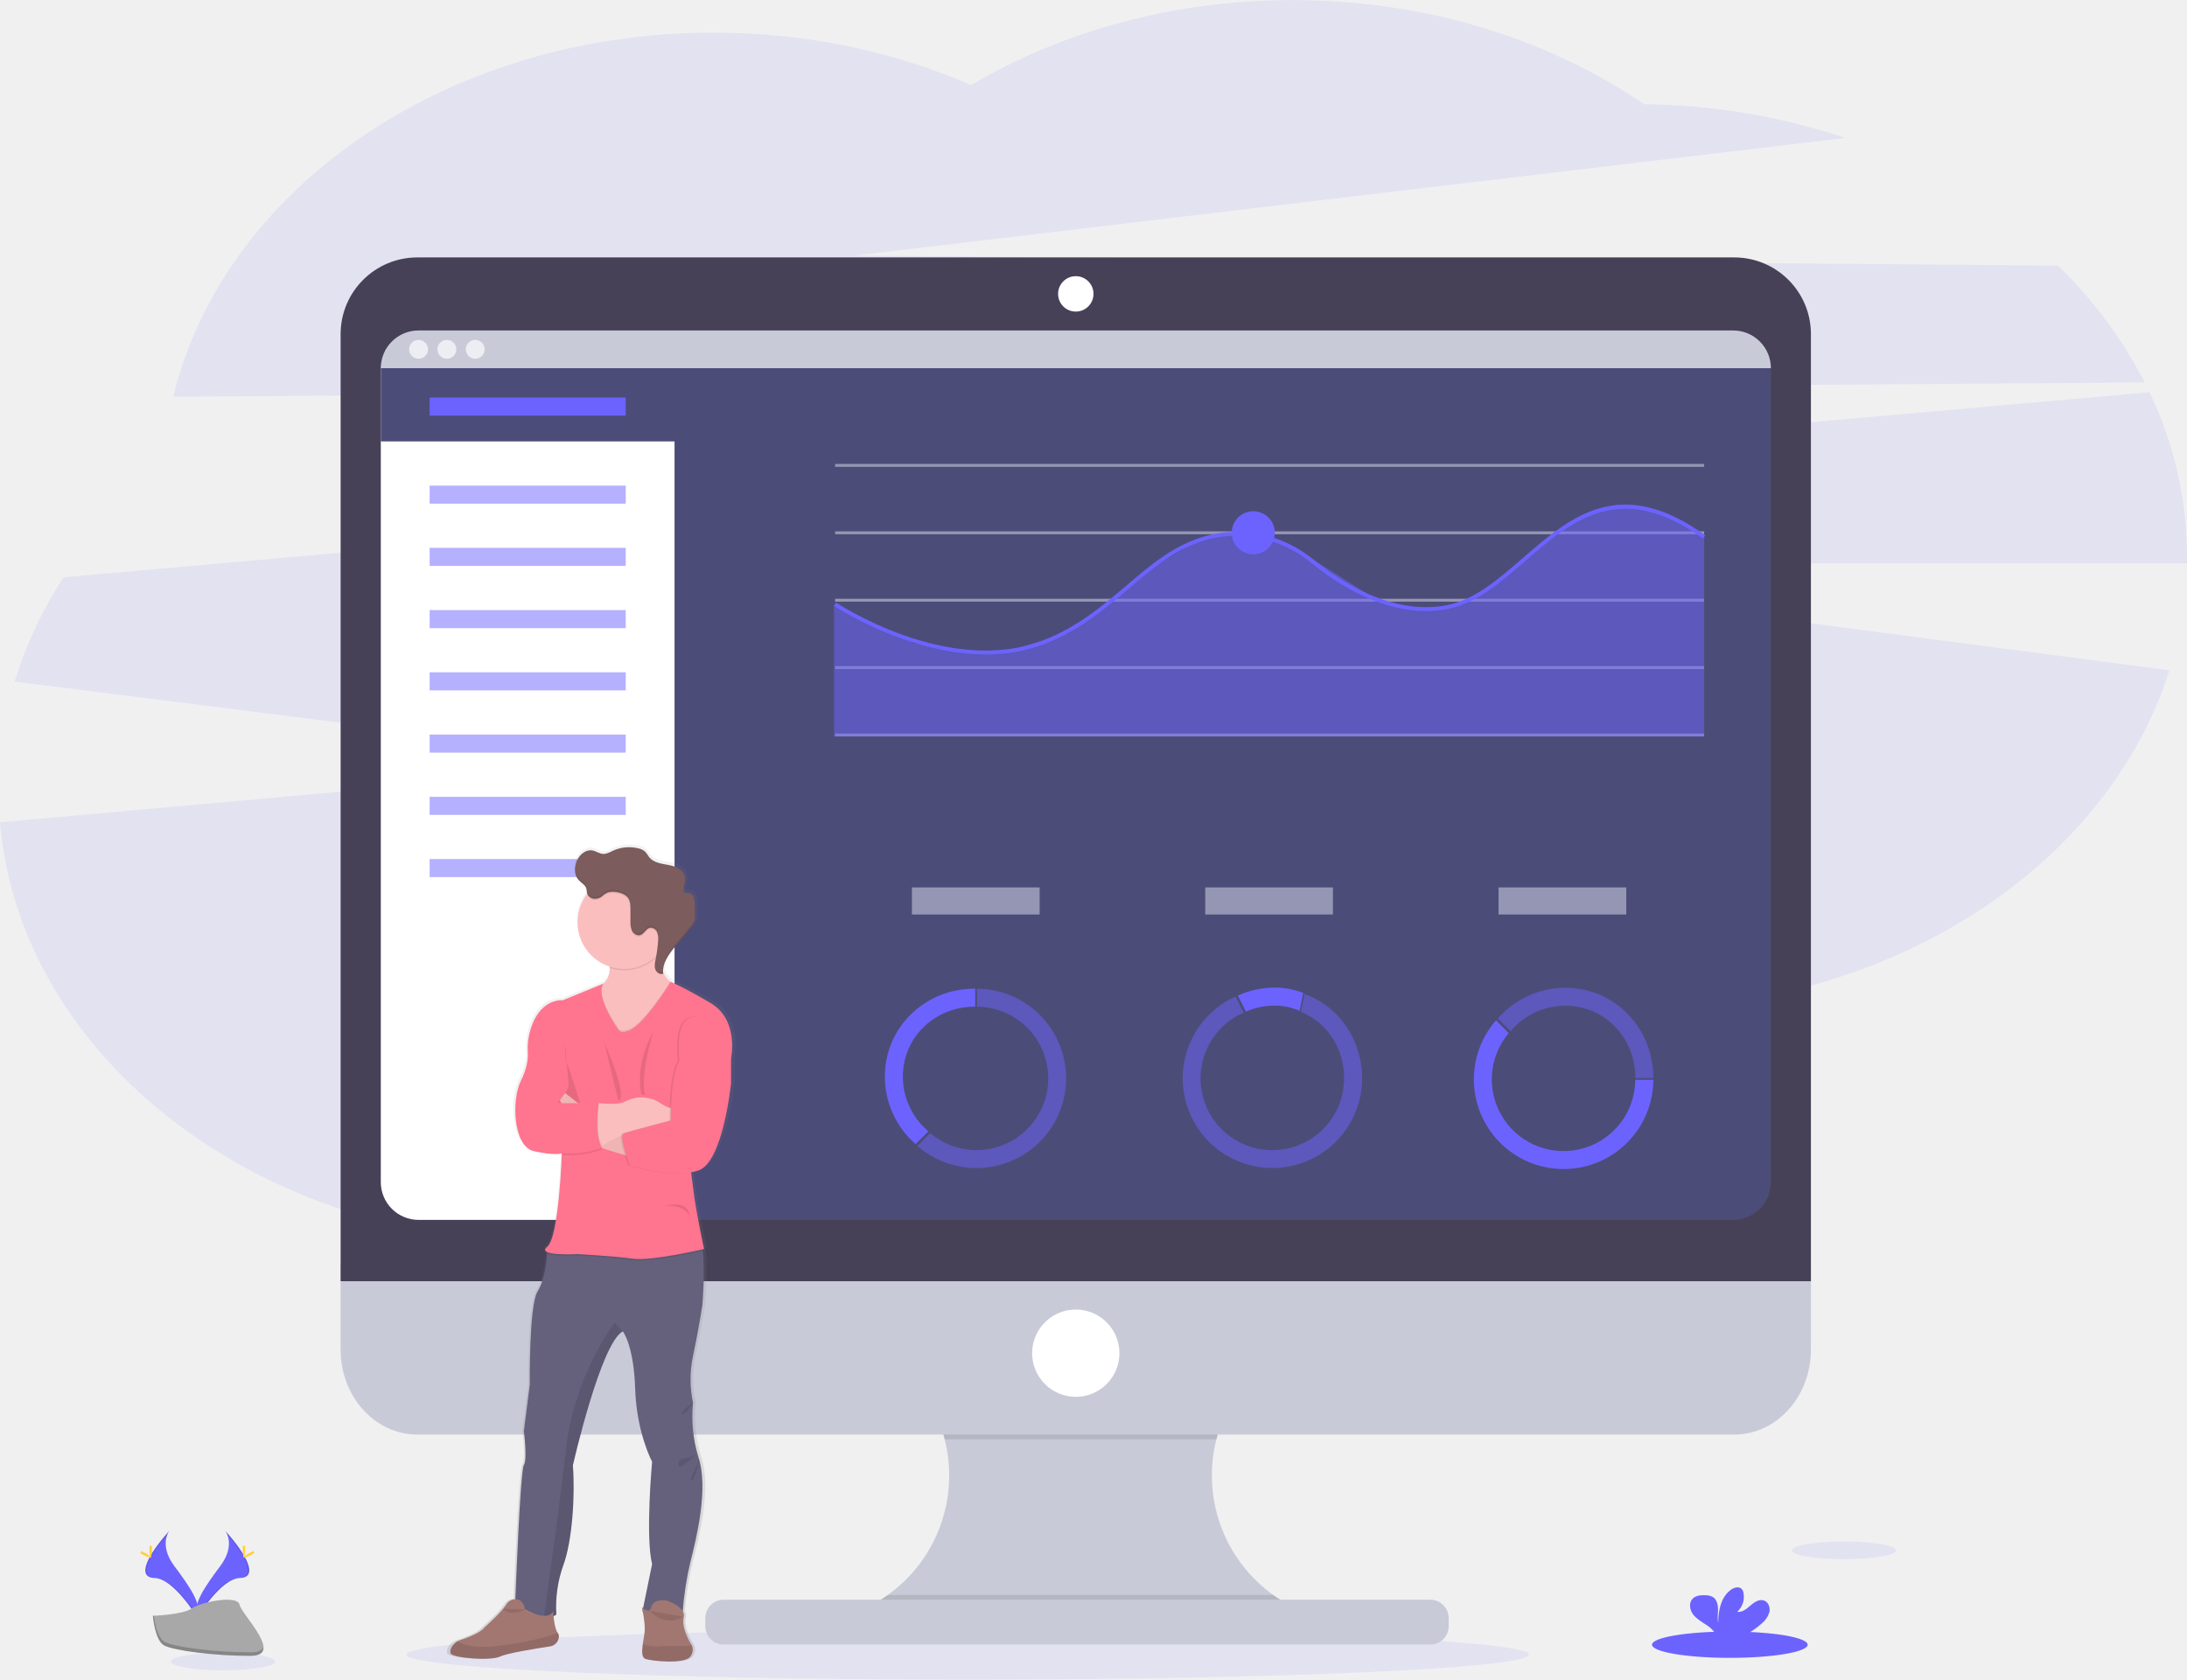
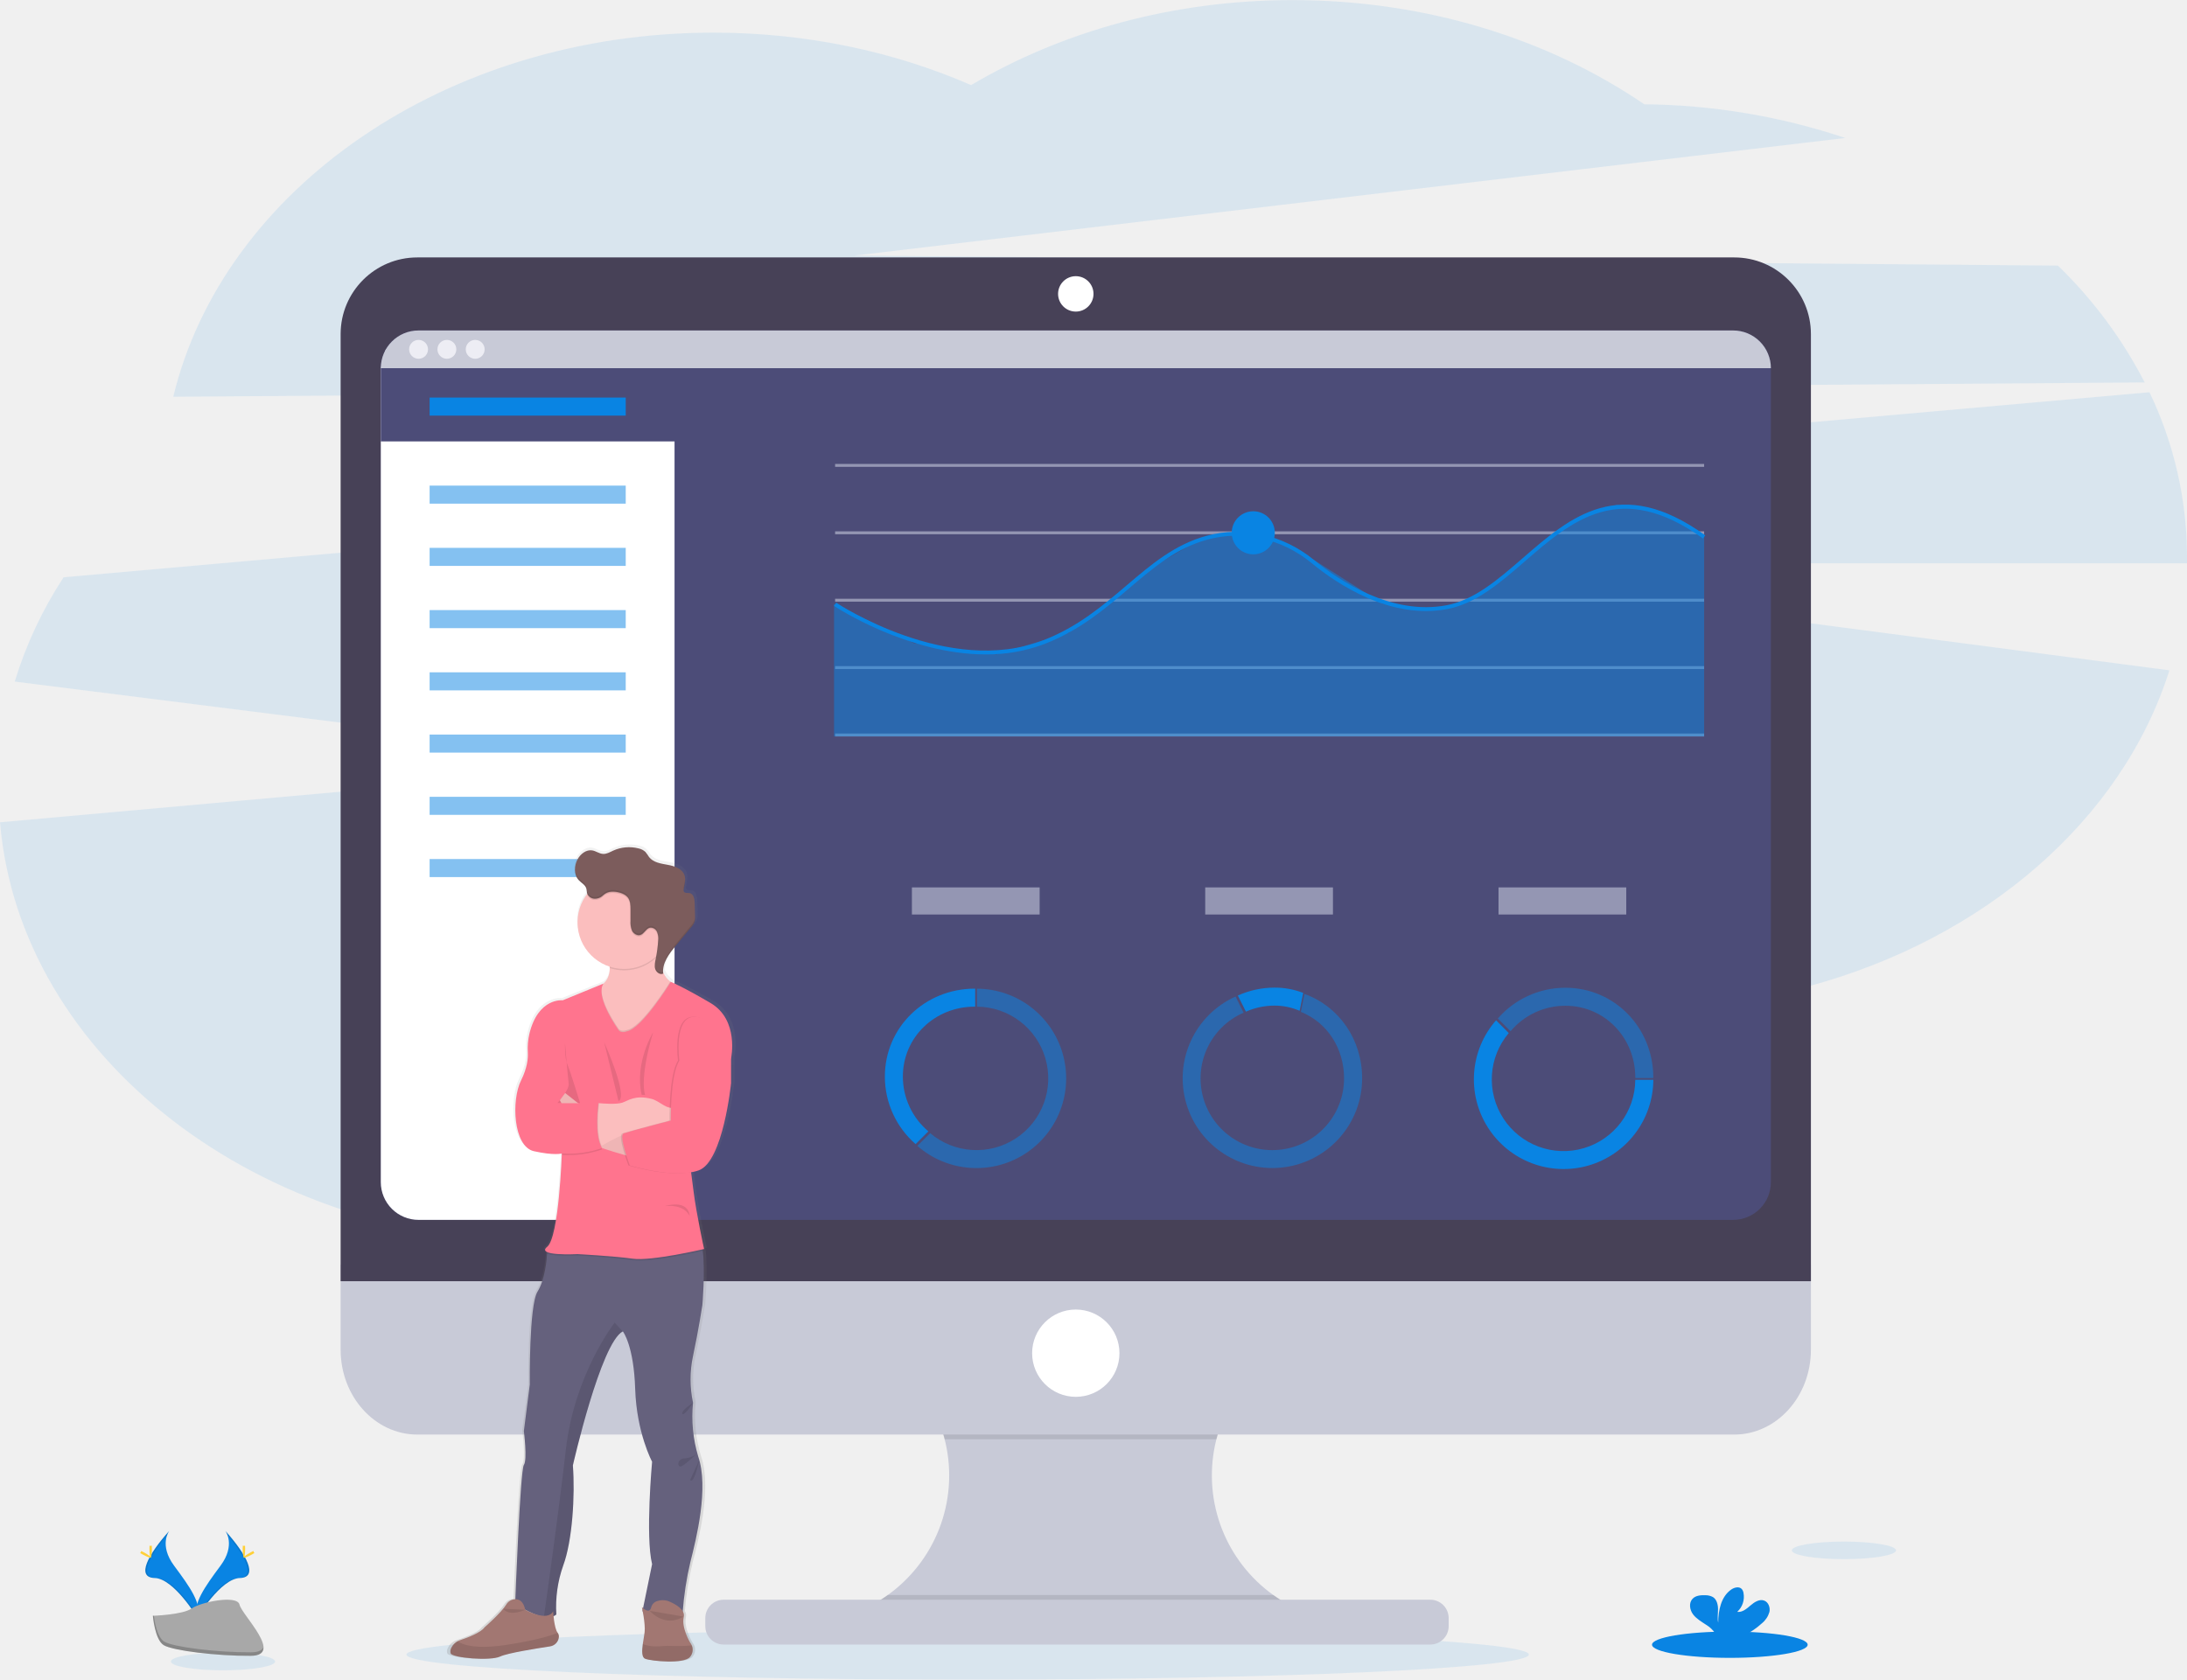
<svg xmlns="http://www.w3.org/2000/svg" id="cb7db7bb-371f-430c-ab8e-9f8547f8cfe6" data-name="Layer 1" width="1130" height="868.1" viewBox="0 0 1130 868.1">
  <defs>
    <linearGradient id="be60935f-ac8f-4117-88a8-c3e19524f342" x1="340.5" y1="874.69" x2="340.5" y2="452.37" gradientUnits="userSpaceOnUse">
      <stop offset="0" stop-color="gray" stop-opacity="0.25" />
      <stop offset="0.54" stop-color="gray" stop-opacity="0.12" />
      <stop offset="1" stop-color="gray" stop-opacity="0.1" />
    </linearGradient>
  </defs>
-   <path d="M1143.14,213.61a231.21,231.21,0,0,0-44.83-60.38l-621.86-5.18,512-60.79A337.39,337.39,0,0,0,884.57,69.84C835.28,36.19,771.93,16,702.83,16c-62,0-119.33,16.29-166.07,43.93-39.72-17.3-85-27.11-133.11-27.11-138.17,0-253.3,80.9-279.13,188.19Z" transform="translate(-35 -15.95)" fill="#6c63ff" opacity="0.1" />
-   <path d="M1165,303.59a197,197,0,0,0-19.38-84.92L67.86,314.31a209.54,209.54,0,0,0-25.25,53.91l333.75,42.06L35,440.94C45.27,562.4,168.43,658.3,318.88,658.3c75.73,0,144.54-24.3,195.53-63.93,51.15,40.38,120.62,65.21,197.17,65.21,113.57,0,211.6-54.67,257.25-133.71,91.58-24.58,162.72-86.28,187.07-163.47L733.83,307.06H1165C1165,305.9,1165,304.75,1165,303.59Z" transform="translate(-35 -15.95)" fill="#6c63ff" opacity="0.1" />
-   <ellipse cx="499.98" cy="855.15" rx="289.98" ry="12.94" fill="#6c63ff" opacity="0.1" />
+   <path d="M1143.14,213.61a231.21,231.21,0,0,0-44.83-60.38l-621.86-5.18,512-60.79A337.39,337.39,0,0,0,884.57,69.84C835.28,36.19,771.93,16,702.83,16c-62,0-119.33,16.29-166.07,43.93-39.72-17.3-85-27.11-133.11-27.11-138.17,0-253.3,80.9-279.13,188.19Z" transform="translate(-35 -15.95)" fill="#0984e3" opacity="0.1" />
+   <path d="M1165,303.59a197,197,0,0,0-19.38-84.92L67.86,314.31a209.54,209.54,0,0,0-25.25,53.91l333.75,42.06L35,440.94C45.27,562.4,168.43,658.3,318.88,658.3c75.73,0,144.54-24.3,195.53-63.93,51.15,40.38,120.62,65.21,197.17,65.21,113.57,0,211.6-54.67,257.25-133.71,91.58-24.58,162.72-86.28,187.07-163.47L733.83,307.06H1165C1165,305.9,1165,304.75,1165,303.59Z" transform="translate(-35 -15.95)" fill="#0984e3" opacity="0.1" />
+   <ellipse cx="499.98" cy="855.15" rx="289.98" ry="12.94" fill="#0984e3" opacity="0.1" />
  <path d="M707.09,848.34v7.82H475.84v-6.35a76,76,0,0,0,5.23-140.37H705.52a76,76,0,0,0,1.57,138.9Z" transform="translate(-35 -15.95)" fill="#c8cad7" />
  <path d="M705.52,709.44a76.11,76.11,0,0,0-42,50.39H523.08a76.13,76.13,0,0,0-42-50.39Z" transform="translate(-35 -15.95)" opacity="0.1" />
  <path d="M211,669.6v43.9c0,24.24,17.74,43.89,39.63,43.89H931.05c21.89,0,39.63-19.65,39.63-43.89V669.6Z" transform="translate(-35 -15.95)" fill="#c8cad7" />
  <path d="M707.09,848.34v7.82H475.84v-6.35a76,76,0,0,0,17.83-9.5H692.91A76.39,76.39,0,0,0,707.09,848.34Z" transform="translate(-35 -15.95)" opacity="0.1" />
  <rect x="364.42" y="826.8" width="384.09" height="23.17" rx="9.5" ry="9.5" fill="#c8cad7" />
  <path d="M970.68,188.57A39.62,39.62,0,0,0,931.05,149H250.66A39.62,39.62,0,0,0,211,188.57V678.14H970.68Z" transform="translate(-35 -15.95)" fill="#474157" />
  <path d="M950,206.25V626.92a19.5,19.5,0,0,1-19.51,19.51H251.27a19.5,19.5,0,0,1-19.51-19.51V206.25a19.51,19.51,0,0,1,19.51-19.51H930.44A19.51,19.51,0,0,1,950,206.25Z" transform="translate(-35 -15.95)" fill="#4c4c78" />
  <circle cx="555.85" cy="151.89" r="9.15" fill="#fff" />
  <circle cx="555.85" cy="699.38" r="22.56" fill="#fff" />
  <path d="M383.53,196.5V646.43H251.27a19.5,19.5,0,0,1-19.51-19.51V206.25l.71-2.65,1.9-7.1Z" transform="translate(-35 -15.95)" fill="#fff" />
  <polygon points="365.5 187.65 365.5 228.15 196.76 228.15 196.76 190.3 197.47 187.65 365.5 187.65" fill="#4c4c78" />
  <path d="M950,206.25H231.76a19.5,19.5,0,0,1,19.51-19.5H930.44A19.5,19.5,0,0,1,950,206.25Z" transform="translate(-35 -15.95)" fill="#c8cad7" />
  <circle cx="216.27" cy="180.55" r="4.88" fill="#ededf4" />
  <circle cx="230.9" cy="180.55" r="4.88" fill="#ededf4" />
  <circle cx="245.53" cy="180.55" r="4.88" fill="#ededf4" />
-   <rect x="221.98" y="205.48" width="101.33" height="9.33" fill="#6c63ff" />
-   <rect x="221.98" y="250.98" width="101.33" height="9.33" fill="#6c63ff" opacity="0.5" />
-   <rect x="221.98" y="283.15" width="101.33" height="9.33" fill="#6c63ff" opacity="0.5" />
-   <rect x="221.98" y="315.32" width="101.33" height="9.33" fill="#6c63ff" opacity="0.5" />
-   <rect x="221.98" y="347.48" width="101.33" height="9.33" fill="#6c63ff" opacity="0.5" />
-   <rect x="221.98" y="379.65" width="101.33" height="9.33" fill="#6c63ff" opacity="0.5" />
-   <rect x="221.98" y="411.82" width="101.33" height="9.33" fill="#6c63ff" opacity="0.5" />
-   <rect x="221.98" y="443.98" width="101.33" height="9.33" fill="#6c63ff" opacity="0.5" />
+   <rect x="221.98" y="205.48" width="101.33" height="9.33" fill="#0984e3" />
+   <rect x="221.98" y="250.98" width="101.33" height="9.33" fill="#0984e3" opacity="0.5" />
+   <rect x="221.98" y="283.15" width="101.33" height="9.33" fill="#0984e3" opacity="0.5" />
+   <rect x="221.98" y="315.32" width="101.33" height="9.33" fill="#0984e3" opacity="0.5" />
+   <rect x="221.98" y="347.48" width="101.33" height="9.33" fill="#0984e3" opacity="0.5" />
+   <rect x="221.98" y="379.65" width="101.33" height="9.33" fill="#0984e3" opacity="0.5" />
+   <rect x="221.98" y="411.82" width="101.33" height="9.33" fill="#0984e3" opacity="0.5" />
+   <rect x="221.98" y="443.98" width="101.33" height="9.33" fill="#0984e3" opacity="0.5" />
  <rect x="431.49" y="239.79" width="449.01" height="1.5" fill="#dce0ed" opacity="0.5" />
  <rect x="431.49" y="274.62" width="449.01" height="1.5" fill="#dce0ed" opacity="0.5" />
  <rect x="431.49" y="309.46" width="449.01" height="1.5" fill="#dce0ed" opacity="0.5" />
  <rect x="431.49" y="344.29" width="449.01" height="1.5" fill="#dce0ed" opacity="0.5" />
  <rect x="431.49" y="379.12" width="449.01" height="1.5" fill="#dce0ed" opacity="0.5" />
-   <polygon points="880.51 380.61 430.94 380.61 430.94 312.11 472.17 332.43 514.84 338.21 552.28 326.92 597.45 291.89 620.17 278.77 636.78 275.57 652.67 276.42 678.81 289.33 714.33 311.96 742.21 315.55 764.32 307.93 811.17 269.55 835.09 261.02 860.12 264.89 880.51 276.66 880.51 380.61" fill="#6c63ff" opacity="0.5" />
-   <path d="M544.3,354.18c-40.48,0-77.9-24.76-78.36-25.08l1.11-1.66c.58.39,58.16,38.49,107.09,19.4C592,339.89,604.68,329.06,617,318.6c12.83-10.93,24.95-21.26,41.46-25.74,19-5.13,39.65-.48,55.38,12.44,13.44,11.05,40.22,28.8,68.51,23.49,14.42-2.7,26.58-13.24,39.45-24.39C846.44,283,872,260.91,916.09,292.63l-1.17,1.62c-42.85-30.79-67.76-9.21-91.84,11.66-13.08,11.34-25.44,22-40.39,24.85-29.1,5.45-56.44-12.64-70.15-23.91-15.23-12.52-35.26-17-53.58-12.05-16.09,4.36-28,14.54-40.69,25.32-12.41,10.57-25.25,21.51-43.4,28.59A83.88,83.88,0,0,1,544.3,354.18Z" transform="translate(-35 -15.95)" fill="#6c63ff" />
-   <circle cx="647.55" cy="275.37" r="11.13" fill="#6c63ff" />
+   <polygon points="880.51 380.61 430.94 380.61 430.94 312.11 472.17 332.43 514.84 338.21 552.28 326.92 597.45 291.89 620.17 278.77 636.78 275.57 652.67 276.42 678.81 289.33 714.33 311.96 742.21 315.55 764.32 307.93 811.17 269.55 835.09 261.02 860.12 264.89 880.51 276.66 880.51 380.61" fill="#0984e3" opacity="0.5" />
+   <path d="M544.3,354.18c-40.48,0-77.9-24.76-78.36-25.08l1.11-1.66c.58.39,58.16,38.49,107.09,19.4C592,339.89,604.68,329.06,617,318.6c12.83-10.93,24.95-21.26,41.46-25.74,19-5.13,39.65-.48,55.38,12.44,13.44,11.05,40.22,28.8,68.51,23.49,14.42-2.7,26.58-13.24,39.45-24.39C846.44,283,872,260.91,916.09,292.63l-1.17,1.62c-42.85-30.79-67.76-9.21-91.84,11.66-13.08,11.34-25.44,22-40.39,24.85-29.1,5.45-56.44-12.64-70.15-23.91-15.23-12.52-35.26-17-53.58-12.05-16.09,4.36-28,14.54-40.69,25.32-12.41,10.57-25.25,21.51-43.4,28.59A83.88,83.88,0,0,1,544.3,354.18Z" transform="translate(-35 -15.95)" fill="#0984e3" />
+   <circle cx="647.55" cy="275.37" r="11.13" fill="#0984e3" />
  <path d="M403.62,533.19c-15.21-8.76-21-10.93-21-10.94l-.31-.22a12.66,12.66,0,0,1-3.84-4.85c0-.35,0-.7,0-1v.1c.25-4.64,3.54-8.85,6.67-12.53q4-4.71,8-9.41A9.19,9.19,0,0,0,395.2,491a7.49,7.49,0,0,0,.22-2c0-.28,0-.55,0-.82,0-2.34-.11-4.68-.19-7-.08-2.05-.6-4.62-2.65-5-1.06-.22-2.46.16-3-.75a1.68,1.68,0,0,1-.14-1.21s0,.06,0,.09a.52.52,0,0,1,0-.11,27.65,27.65,0,0,0,.76-4.81,6.9,6.9,0,0,0-.33-2.43c-1.19-3.39-5.26-4.78-8.86-5.42s-7.64-1.19-9.9-4a32.74,32.74,0,0,0-2-2.71,7.88,7.88,0,0,0-3.69-1.82,20.72,20.72,0,0,0-13.38,1.17c-1.74.78-3.49,1.82-5.4,1.71s-3.68-1.5-5.64-1.83c-3.16-.54-6.19,1.79-7.75,4.54a11,11,0,0,0-1.43,5.35c0,.1,0,.21,0,.31h0a7.86,7.86,0,0,0,2.06,5.46c1.36,1.42,3.39,2.39,4,4.25.23.76.18,1.58.38,2.34,0,.1.06.19.09.29l-.11.13a23.77,23.77,0,0,0-5,14.62,24.26,24.26,0,0,0,17,23c0,.23,0,.47,0,.72a10.34,10.34,0,0,1-3.3,8.05l-21.58,8.66s-13-1.54-17.68,17.45a32.16,32.16,0,0,0-.8,9.63c.17,2.87-.23,7.91-3.56,14.43-5.33,10.44-4.12,34.39,6.78,36.76,10.29,2.24,14.32,1.31,14.74,1.2l0,.42c-.17,4.5-1.8,43.26-7.73,48-1.65,1.29-1.34,2.17,0,2.76,0,0,0,.25,0,.7-.18,2.84-1.1,13.63-5.07,19.78C307.48,690,308,731,308,731l-3.14,24.19s1.93,14.94,0,17.55c-1.73,2.33-4,57.61-4.52,69.59h-.2a5.83,5.83,0,0,0-4.66,2.84C292.9,849.31,284,856.94,284,856.94c-1.93,2.75-9.09,5.38-12.87,6.62a8.25,8.25,0,0,0-1.46.63,7.68,7.68,0,0,0-3.25,3.42,3.66,3.66,0,0,0-.34,2.85c1,2.37,21.07,4,26.15,1.66,4-1.86,19.84-4.32,26.42-5.28a5.42,5.42,0,0,0,4.7-4.7,3.1,3.1,0,0,0-.6-2.35h0c-1.26-1.56-1.91-5.82-2.2-8.6a5.85,5.85,0,0,0,1.48-.88,63.09,63.09,0,0,1,3.63-25.38c4.84-12.8,6.3-36.52,5.09-51.94,0,0,14.77-63.57,26.4-69.5h0c.18.22,5.82,7.46,6.54,29.88.72,22.77,8.95,37.71,8.95,37.71s-3.63,38.66,0,53.13L367.87,847a7.39,7.39,0,0,1-.57-.52s.14.64.34,1.65l-.1.48.2.05c.54,2.85,1.34,7.82,1,10.74-.19,1.67-.65,3.94-1,6.18-.5,3.51-.64,6.92,1.21,7.66,3,1.22,20.83,2.89,23.86-1a5.61,5.61,0,0,0,.88-5.86,6,6,0,0,0-.88-1.49s-4.73-7.73-3.39-13.18a4,4,0,0,0-.57-3.12A161.08,161.08,0,0,1,393,823c3-11.41,9.42-36.43,4.72-52.89h0c-.18-.64-.38-1.28-.6-1.9a71,71,0,0,1-2.67-27.75,56.41,56.41,0,0,1,0-24.19C397.33,703,399.36,690,399.36,690s1.6-17.55.2-28.31l-.09-.69.76-.17s-4.11-18.26-5.57-29.88c-.34-2.75-.79-6.22-1.28-9.93a26.22,26.22,0,0,0,3.95-1c13.08-4.51,17.19-45.31,17.19-45.31V561.77S418.88,542,403.62,533.19Zm-97.43,315-.64-.34h0Z" transform="translate(-35 -15.95)" fill="url(#be60935f-ac8f-4117-88a8-c3e19524f342)" />
  <path d="M395.73,768.6c5.67,16.31-1,42.78-4,54.6a165.7,165.7,0,0,0-4,26,55,55,0,0,1-20.8-.48l5-24.34c-3.54-14.42,0-52.95,0-52.95s-8-14.9-8.74-37.59c-.7-22.33-6.2-29.55-6.38-29.78h0C345.38,710,331,773.33,331,773.33c1.18,15.36-.24,39-5,51.77a64.05,64.05,0,0,0-3.55,25.29c-1.65,1.39-3.95,1.63-6.43,1.23-6.75-1.09-14.84-6.91-14.84-6.91s2.6-69,4.49-71.62,0-17.49,0-17.49l3.07-24.11s-.47-40.89,4-48c3.88-6.13,4.77-16.89,4.95-19.71,0-.45,0-.7,0-.7l6.84-8.19s66.19-5,71.15,0c1.22,1.22,2,4,2.42,7.48,1.36,10.72-.2,28.21-.2,28.21s-2,13-4.82,26.23a57.4,57.4,0,0,0,0,24.11A72,72,0,0,0,395.73,768.6Z" transform="translate(-35 -15.95)" fill="#65617d" />
  <path d="M391.59,872.25c-2.95,3.9-20.32,2.25-23.28,1-1.81-.75-1.67-4.14-1.18-7.64.31-2.23.76-4.5.94-6.15.48-4.26-1.41-12.89-1.41-12.89s3.9,4.14,4.84,0a4.5,4.5,0,0,1,3.37-3.2,8.84,8.84,0,0,1,6.14.38c3.07,1.33,8.19,4.17,7.27,8-1.3,5.43,3.31,13.13,3.31,13.13a5.93,5.93,0,0,1,.86,1.49A5.67,5.67,0,0,1,391.59,872.25Z" transform="translate(-35 -15.95)" fill="#a27772" />
  <path d="M391.59,872.25c-2.95,3.9-20.32,2.25-23.28,1-1.81-.75-1.67-4.14-1.18-7.64,1.86.87,5,1.6,10.32,1.11a28.9,28.9,0,0,1,3.72-.12,85.06,85.06,0,0,0,11.28-.22A5.67,5.67,0,0,1,391.59,872.25Z" transform="translate(-35 -15.95)" opacity="0.1" />
  <path d="M331,773.33c1.18,15.36-.24,39-5,51.77a64.05,64.05,0,0,0-3.55,25.29c-1.65,1.39-3.95,1.63-6.43,1.23,1.43-10,7.5-52.93,11.4-86.86,4.43-38.65,25.17-65.24,25.17-65.24l4.14,4.55C345.38,710,331,773.33,331,773.33Z" transform="translate(-35 -15.95)" opacity="0.1" />
  <path d="M384.5,524.9l-2.89,14.18-14.13,23.76-17.43-7.45s-23.7-24.82-8.81-28.36a13.13,13.13,0,0,0,4.95-2.2c2.92-2.21,3.84-5.41,3.86-8.55a26.29,26.29,0,0,0-2.42-10.17l30.49-9.57a48.52,48.52,0,0,0-2.19,12.35c-.23,8.3,2.85,12.4,5.38,14.35A9.06,9.06,0,0,0,384.5,524.9Z" transform="translate(-35 -15.95)" fill="#fbbebe" />
  <path d="M378.12,496.54a48.52,48.52,0,0,0-2.19,12.35,24.1,24.1,0,0,1-25.88,7.39,26.29,26.29,0,0,0-2.42-10.17Z" transform="translate(-35 -15.95)" opacity="0.1" />
  <path d="M381.61,492.64a24.11,24.11,0,1,1-24.11-24.11A24.05,24.05,0,0,1,381.61,492.64Z" transform="translate(-35 -15.95)" fill="#fbbebe" />
  <path d="M384.5,524.9l-2.89,14.18-14.13,23.76-17.43-7.45s-23.7-24.82-8.81-28.36a13.13,13.13,0,0,0,4.95-2.2c-2.69,7.39,8.41,22.76,8.41,22.76,1.29,1.9,4.26.71,4.26.71,7.14-1.08,20.31-21.64,22.45-25.06A9.06,9.06,0,0,0,384.5,524.9Z" transform="translate(-35 -15.95)" opacity="0.1" />
  <path d="M398.15,662.39c-4.2,1-27.42,6.09-36.22,4.81-9.69-1.42-28.54-2.36-28.54-2.36s-12,.64-15.68-1c0-.45,0-.7,0-.7l6.84-8.19s66.19-5,71.15,0C397,656.13,397.7,658.9,398.15,662.39Z" transform="translate(-35 -15.95)" opacity="0.1" />
  <path d="M354.6,548.3s-12.47-17.27-7.77-24l-21.07,8.64s-12.68-1.54-17.25,17.38a33,33,0,0,0-.79,9.61c.17,2.85-.22,7.87-3.47,14.37-5.2,10.4-4,34.28,6.62,36.64s14.42,1.18,14.42,1.18-1.42,43.26-7.56,48.22,15.67,3.78,15.67,3.78,18.84,1,28.53,2.37,36.87-5,36.87-5-4-18.2-5.44-29.78-4.72-36.24-4.72-36.24l24.11-32.66s4.25-19.74-10.64-28.48-20.5-10.9-20.5-10.9-15,24.37-22.76,25.55C358.85,549,355.89,550.2,354.6,548.3Z" transform="translate(-35 -15.95)" fill="#ff748e" />
  <path d="M326.94,555.16s-.23,7.8,1.19,10.87,6.61,20.09,6.61,20.09H322.93s6.38-6.85,5.91-10.16S326.94,555.16,326.94,555.16Z" transform="translate(-35 -15.95)" opacity="0.1" />
  <path d="M361.93,614s-26.1-6.38-28.53-11.81-9.14-17.61-9.14-17.61l2.75-3.71,12.7,10s15.13,12,22.22,13.24S361.93,614,361.93,614Z" transform="translate(-35 -15.95)" fill="#fbbebe" />
  <path d="M361.93,614s-26.1-6.38-28.53-11.81-9.14-17.61-9.14-17.61l2.75-3.71,12.7,10s15.13,12,22.22,13.24S361.93,614,361.93,614Z" transform="translate(-35 -15.95)" opacity="0.05" />
  <path d="M384.5,583.29v14.16h-2.28a66.24,66.24,0,0,0-32.14,8.32l-4.26,2.36-1.15.64-7.33-16.5,6.86-6.15.35,0c1.68.16,8.93.76,12-.27s6.55-4.14,15.14-1.94c4.24,1.08,7.85,5.83,12,4.35Z" transform="translate(-35 -15.95)" fill="#fbbebe" />
  <path d="M407.31,557.52l4.73,5.32v12.88s-4,40.66-16.78,45.15-35.55-2.6-35.55-2.6-5.89-15.6-3.14-16.55,24.34-6.64,24.34-6.64-.31-23.85,4.42-30.94c0,0-3.07-22.22,7.56-22.69S407.31,557.52,407.31,557.52Z" transform="translate(-35 -15.95)" opacity="0.1" />
  <path d="M408,557.52l4.73,5.32v12.88s-4,40.66-16.79,45.15-35.54-2.6-35.54-2.6-5.89-15.6-3.14-16.55,24.33-6.64,24.33-6.64-.3-23.85,4.43-30.94c0,0-3.08-22.22,7.56-22.69S408,557.52,408,557.52Z" transform="translate(-35 -15.95)" fill="#ff748e" />
  <path d="M375,502.88a9.31,9.31,0,0,0-.54-4.6,3.53,3.53,0,0,0-3.74-2.16c-2,.47-2.9,3.1-4.88,3.73-1.67.53-3.5-.65-4.3-2.21a11.3,11.3,0,0,1-.82-5.14c0-2,0-3.95,0-5.93,0-2.15-.07-4.47-1.4-6.16-1.65-2.1-5.52-3-8.1-2.93a6.87,6.87,0,0,0-4.63,1.86,6,6,0,0,1-4.87,1.74,4.21,4.21,0,0,1-3.39-2.94.24.24,0,0,1,0-.08,24.11,24.11,0,1,1,35.86,32A66.79,66.79,0,0,0,375,502.88Z" transform="translate(-35 -15.95)" opacity="0.1" />
  <path d="M341.71,480.37a4.24,4.24,0,0,1-3.4-2.94c-.19-.76-.14-1.58-.37-2.33-.55-1.86-2.53-2.83-3.86-4.24-2.66-2.82-2.49-7.47-.61-10.87,1.53-2.74,4.48-5.05,7.57-4.52,1.91.34,3.56,1.7,5.5,1.82s3.57-.92,5.27-1.7a19.84,19.84,0,0,1,13.06-1.16,7.56,7.56,0,0,1,3.6,1.81,30.59,30.59,0,0,1,1.92,2.7c2.2,2.81,6.15,3.36,9.66,4s7.49,2,8.64,5.41c.77,2.24,0,4.67-.41,7a2,2,0,0,0,.09,1.45c.55.91,1.92.53,3,.74,2,.42,2.5,3,2.57,5q.14,3.48.19,7a9,9,0,0,1-.2,2.59,9.17,9.17,0,0,1-2,3.25l-7.81,9.38c-3.46,4.16-7.13,9-6.44,14.37-1.64.73-3.58-.68-4.12-2.4s-.11-3.56.26-5.32a65.36,65.36,0,0,0,1.23-9.23,9.34,9.34,0,0,0-.54-4.61,3.54,3.54,0,0,0-3.75-2.16c-2,.47-2.89,3.1-4.87,3.73-1.67.54-3.5-.65-4.3-2.21a11.43,11.43,0,0,1-.82-5.14v-5.93c0-2.15-.07-4.47-1.4-6.16-1.64-2.1-5.52-3-8.1-2.93a6.87,6.87,0,0,0-4.63,1.86A6,6,0,0,1,341.71,480.37Z" transform="translate(-35 -15.95)" fill="#7c5c5c" />
  <path d="M347.15,554.57l7.41,30.4S360.39,584.94,347.15,554.57Z" transform="translate(-35 -15.95)" opacity="0.1" />
  <path d="M372.45,549.48s-9.7,15.88-5.91,32.29l1.8.13S365.12,574.3,372.45,549.48Z" transform="translate(-35 -15.95)" opacity="0.1" />
  <path d="M378.59,639.31s11.9-3.94,12.77,5.2C391.36,644.51,389.11,638.24,378.59,639.31Z" transform="translate(-35 -15.95)" opacity="0.1" />
  <path d="M344.2,586.83s-2.36,16.55,1.89,23.17a51.94,51.94,0,0,1-20.8,2.83l-1.42-26Z" transform="translate(-35 -15.95)" opacity="0.1" />
  <path d="M345.82,608.13l-1.15.64-7.33-16.5,6.86-6.15h.35v0C344.44,586.92,342.53,601.13,345.82,608.13Z" transform="translate(-35 -15.95)" opacity="0.1" />
  <path d="M344.2,586.12s-2.36,16.55,1.89,23.17a51.94,51.94,0,0,1-20.8,2.83l-8.27-26Z" transform="translate(-35 -15.95)" fill="#ff748e" />
  <path d="M323.75,862.19a5.34,5.34,0,0,1-4.59,4.68c-6.41,1-21.88,3.4-25.78,5.26-5,2.37-24.58.71-25.53-1.65a3.75,3.75,0,0,1,.34-2.85,7.79,7.79,0,0,1,4.59-4c3.7-1.24,10.68-3.85,12.56-6.59,0,0,8.7-7.62,11.18-11.73a5.66,5.66,0,0,1,4.55-2.83c2.07-.1,4.37.95,5.32,5.48,0,0,11.34,6.47,14.41.8,0,0,.47,8.71,2.35,11.1h0A3.13,3.13,0,0,1,323.75,862.19Z" transform="translate(-35 -15.95)" fill="#a27772" />
  <path d="M323.75,862.19a5.34,5.34,0,0,1-4.59,4.68c-6.41,1-21.88,3.4-25.78,5.26-5,2.37-24.58.71-25.53-1.65a3.75,3.75,0,0,1,.34-2.85,7.57,7.57,0,0,1,3.17-3.4c3.2,2.12,10.3,4.2,25.92,1.76,14.9-2.33,22.27-4.61,25.87-6.16h0A3.13,3.13,0,0,1,323.75,862.19Z" transform="translate(-35 -15.95)" opacity="0.1" />
  <g opacity="0.1">
    <path d="M388.25,475.67a.5.5,0,0,0,0-.12,21.55,21.55,0,0,0,.73-5.36,33.89,33.89,0,0,1-.73,4.3A2.62,2.62,0,0,0,388.25,475.67Z" transform="translate(-35 -15.95)" />
    <path d="M374.46,497.79a7,7,0,0,1,.58,2.7,8.11,8.11,0,0,0-.58-3.76,3.55,3.55,0,0,0-3.75-2.17c-2,.47-2.89,3.11-4.87,3.74-1.67.53-3.5-.66-4.3-2.22a11.17,11.17,0,0,1-.82-5.14c0-2,0-3.95,0-5.92,0-2.15-.07-4.47-1.4-6.16-1.65-2.11-5.52-3-8.11-2.94a6.83,6.83,0,0,0-4.62,1.87,6,6,0,0,1-4.87,1.73,4.19,4.19,0,0,1-3.4-2.94c-.2-.76-.14-1.57-.37-2.33-.55-1.86-2.53-2.82-3.86-4.23a7.78,7.78,0,0,1-2-5,8.09,8.09,0,0,0,2,6.06c1.33,1.41,3.31,2.38,3.86,4.24.23.75.17,1.57.37,2.33a4.23,4.23,0,0,0,3.4,2.94,6,6,0,0,0,4.87-1.74A6.93,6.93,0,0,1,351.2,477c2.59-.08,6.46.84,8.11,2.94,1.33,1.69,1.39,4,1.4,6.16,0,2,0,3.95,0,5.92a11.19,11.19,0,0,0,.82,5.15c.8,1.56,2.63,2.74,4.3,2.21,2-.63,2.85-3.26,4.87-3.74A3.57,3.57,0,0,1,374.46,497.79Z" transform="translate(-35 -15.95)" />
    <path d="M393.89,491.28a9.3,9.3,0,0,1-2,3.26q-3.92,4.68-7.81,9.37c-3.28,3.95-6.76,8.52-6.51,13.56.24-4.62,3.46-8.82,6.51-12.49l7.81-9.38a9.26,9.26,0,0,0,2-3.25,9,9,0,0,0,.2-2.6A6.48,6.48,0,0,1,393.89,491.28Z" transform="translate(-35 -15.95)" />
    <path d="M373.51,515.89a5.58,5.58,0,0,1-.24-1.27,6.33,6.33,0,0,0,.24,2.33c.53,1.72,2.48,3.13,4.12,2.4,0-.35-.07-.7-.08-1C375.93,519,374,517.57,373.51,515.89Z" transform="translate(-35 -15.95)" />
  </g>
  <path d="M295,847.42s2.47,4.34,11.43.51" transform="translate(-35 -15.95)" opacity="0.1" />
  <path d="M370.65,848.46s7.73,9.09,17.46,3" transform="translate(-35 -15.95)" opacity="0.1" />
  <path d="M393.13,740.94s-5.46,3.41-5.64,5.36,2.82-1.42,2.82-1.42Z" transform="translate(-35 -15.95)" opacity="0.1" />
  <path d="M395.28,767.08a11.33,11.33,0,0,1-6.72,2.62c-4.08.18-3.74,5.5-1.07,3.9S395.28,767.08,395.28,767.08Z" transform="translate(-35 -15.95)" opacity="0.1" />
  <path d="M396.32,770.49s-2.62,12.86-4.75,10.38" transform="translate(-35 -15.95)" opacity="0.1" />
  <g opacity="0.5">
    <rect x="471.17" y="458.65" width="66" height="14" fill="#dce0ed" />
    <rect x="622.72" y="458.65" width="66" height="14" fill="#dce0ed" />
    <rect x="774.27" y="458.65" width="66" height="14" fill="#dce0ed" />
  </g>
-   <ellipse cx="952.73" cy="801.29" rx="26.93" ry="4.55" fill="#6c63ff" opacity="0.1" />
-   <ellipse cx="115.22" cy="858.74" rx="26.93" ry="4.55" fill="#6c63ff" opacity="0.1" />
-   <ellipse cx="893.79" cy="850.05" rx="40.21" ry="6.8" fill="#6c63ff" />
-   <path d="M945.41,854.89a11.64,11.64,0,0,0,3.83-5.79c.5-2.3-.48-5.05-2.67-5.89-2.46-.94-5.09.76-7.09,2.49s-4.27,3.68-6.88,3.32a10.5,10.5,0,0,0,3.24-9.81,4.08,4.08,0,0,0-.9-2c-1.37-1.46-3.84-.84-5.48.31-5.2,3.66-6.65,10.72-6.68,17.08-.52-2.29-.08-4.68-.09-7s-.66-5-2.64-6.23a8,8,0,0,0-4-.94c-2.34-.09-4.95.14-6.54,1.85-2,2.13-1.47,5.69.25,8s4.36,3.8,6.77,5.42a15.13,15.13,0,0,1,4.84,4.61,4.81,4.81,0,0,1,.35.83h14.66A41.11,41.11,0,0,0,945.41,854.89Z" transform="translate(-35 -15.95)" fill="#6c63ff" />
-   <path d="M151.45,807.19s5.5,7.19-2.53,18-14.65,20-12,26.77c0,0,12.12-20.15,22-20.43S162.3,819.31,151.45,807.19Z" transform="translate(-35 -15.95)" fill="#6c63ff" />
+   <ellipse cx="952.73" cy="801.29" rx="26.93" ry="4.55" fill="#0984e3" opacity="0.1" />
+   <ellipse cx="115.22" cy="858.74" rx="26.93" ry="4.55" fill="#0984e3" opacity="0.1" />
+   <ellipse cx="893.79" cy="850.05" rx="40.21" ry="6.8" fill="#0984e3" />
+   <path d="M945.41,854.89a11.64,11.64,0,0,0,3.83-5.79c.5-2.3-.48-5.05-2.67-5.89-2.46-.94-5.09.76-7.09,2.49s-4.27,3.68-6.88,3.32a10.5,10.5,0,0,0,3.24-9.81,4.08,4.08,0,0,0-.9-2c-1.37-1.46-3.84-.84-5.48.31-5.2,3.66-6.65,10.72-6.68,17.08-.52-2.29-.08-4.68-.09-7s-.66-5-2.64-6.23a8,8,0,0,0-4-.94c-2.34-.09-4.95.14-6.54,1.85-2,2.13-1.47,5.69.25,8s4.36,3.8,6.77,5.42a15.13,15.13,0,0,1,4.84,4.61,4.81,4.81,0,0,1,.35.83h14.66A41.11,41.11,0,0,0,945.41,854.89Z" transform="translate(-35 -15.95)" fill="#0984e3" />
+   <path d="M151.45,807.19s5.5,7.19-2.53,18-14.65,20-12,26.77c0,0,12.12-20.15,22-20.43S162.3,819.31,151.45,807.19Z" transform="translate(-35 -15.95)" fill="#0984e3" />
  <path d="M151.45,807.19a9,9,0,0,1,1.13,2.26c9.62,11.3,14.74,21.85,5.49,22.11-8.61.25-18.94,15.65-21.42,19.54a9.24,9.24,0,0,0,.29.89s12.12-20.15,22-20.43S162.3,819.31,151.45,807.19Z" transform="translate(-35 -15.95)" opacity="0.1" />
  <path d="M161.66,816.35c0,2.53-.28,4.58-.63,4.58s-.63-2-.63-4.58.35-1.34.7-1.34S161.66,813.82,161.66,816.35Z" transform="translate(-35 -15.95)" fill="#ffd037" />
  <path d="M165.17,819.37c-2.22,1.21-4.16,1.94-4.32,1.63s1.49-1.54,3.71-2.75,1.35-.33,1.51,0S167.39,818.16,165.17,819.37Z" transform="translate(-35 -15.95)" fill="#ffd037" />
-   <path d="M122.44,807.19s-5.5,7.19,2.53,18,14.65,20,12,26.77c0,0-12.11-20.15-22-20.43S111.59,819.31,122.44,807.19Z" transform="translate(-35 -15.95)" fill="#6c63ff" />
+   <path d="M122.44,807.19s-5.5,7.19,2.53,18,14.65,20,12,26.77c0,0-12.11-20.15-22-20.43S111.59,819.31,122.44,807.19Z" transform="translate(-35 -15.95)" fill="#0984e3" />
  <path d="M122.44,807.19a9,9,0,0,0-1.13,2.26c-9.62,11.3-14.74,21.85-5.49,22.11,8.61.25,18.94,15.65,21.42,19.54a7.16,7.16,0,0,1-.3.89s-12.11-20.15-22-20.43S111.59,819.31,122.44,807.19Z" transform="translate(-35 -15.95)" opacity="0.1" />
  <path d="M112.22,816.35c0,2.53.29,4.58.64,4.58s.63-2,.63-4.58-.35-1.34-.7-1.34S112.22,813.82,112.22,816.35Z" transform="translate(-35 -15.95)" fill="#ffd037" />
  <path d="M108.72,819.37c2.22,1.21,4.15,1.94,4.32,1.63s-1.49-1.54-3.71-2.75-1.35-.33-1.52,0S106.5,818.16,108.72,819.37Z" transform="translate(-35 -15.95)" fill="#ffd037" />
  <path d="M114,851.05s15.36-.48,20-3.77,23.63-7.24,24.78-1.95,23.08,26.29,5.74,26.43-40.29-2.7-44.91-5.51S114,851.05,114,851.05Z" transform="translate(-35 -15.95)" fill="#a8a8a8" />
  <path d="M164.79,869.92c-17.34.14-40.3-2.7-44.92-5.51-3.51-2.15-4.92-9.84-5.38-13.38l-.52,0s1,12.38,5.6,15.2,27.57,5.65,44.91,5.51c5,0,6.73-1.82,6.64-4.46C170.42,868.9,168.51,869.89,164.79,869.92Z" transform="translate(-35 -15.95)" opacity="0.2" />
-   <path d="M501.5,572.37c0-20.44,16.63-36.14,37.08-36.14h.29v-9.3h-.29c-25.58,0-46.38,19.87-46.38,45.44a46.26,46.26,0,0,0,15.89,34.9l6.59-6.59A37,37,0,0,1,501.5,572.37Z" transform="translate(-35 -15.95)" fill="#6c63ff" />
-   <path d="M539.8,526.94v9.3a37.07,37.07,0,1,1-24.19,65.37L509,608.2a46.36,46.36,0,1,0,30.78-81.26Z" transform="translate(-35 -15.95)" fill="#6c63ff" opacity="0.5" />
-   <path d="M843.8,535.76c20.44,0,36.14,16.63,36.14,37.08,0,.09,0,.19,0,.29h9.3c0-.1,0-.2,0-.29,0-25.57-19.87-46.38-45.44-46.38a46.24,46.24,0,0,0-34.9,15.89l6.59,6.59A37,37,0,0,1,843.8,535.76Z" transform="translate(-35 -15.95)" fill="#6c63ff" opacity="0.5" />
-   <path d="M889.23,574.06h-9.3a37.07,37.07,0,1,1-65.37-24.19L808,543.28a46.36,46.36,0,1,0,81.26,30.78Z" transform="translate(-35 -15.95)" fill="#6c63ff" />
-   <path d="M709,529.66l-1.85,9.26c13.61,5.49,22.31,18.83,22.31,34.38a37.07,37.07,0,1,1-51.93-33.95L673.41,531A46.36,46.36,0,1,0,738.8,573.3C738.8,553.23,726.92,536.11,709,529.66Z" transform="translate(-35 -15.95)" fill="#6c63ff" opacity="0.5" />
-   <path d="M693.59,535.69a32.38,32.38,0,0,1,12.91,2.68l1.85-9.25a40.9,40.9,0,0,0-14.76-2.73,46.17,46.17,0,0,0-19,4.09l4.16,8.33A36.69,36.69,0,0,1,693.59,535.69Z" transform="translate(-35 -15.95)" fill="#6c63ff" />
+   <path d="M501.5,572.37c0-20.44,16.63-36.14,37.08-36.14h.29v-9.3h-.29c-25.58,0-46.38,19.87-46.38,45.44a46.26,46.26,0,0,0,15.89,34.9l6.59-6.59A37,37,0,0,1,501.5,572.37Z" transform="translate(-35 -15.95)" fill="#0984e3" />
+   <path d="M539.8,526.94v9.3a37.07,37.07,0,1,1-24.19,65.37L509,608.2a46.36,46.36,0,1,0,30.78-81.26Z" transform="translate(-35 -15.95)" fill="#0984e3" opacity="0.5" />
+   <path d="M843.8,535.76c20.44,0,36.14,16.63,36.14,37.08,0,.09,0,.19,0,.29h9.3c0-.1,0-.2,0-.29,0-25.57-19.87-46.38-45.44-46.38a46.24,46.24,0,0,0-34.9,15.89l6.59,6.59A37,37,0,0,1,843.8,535.76Z" transform="translate(-35 -15.95)" fill="#0984e3" opacity="0.5" />
+   <path d="M889.23,574.06h-9.3a37.07,37.07,0,1,1-65.37-24.19L808,543.28a46.36,46.36,0,1,0,81.26,30.78Z" transform="translate(-35 -15.95)" fill="#0984e3" />
+   <path d="M709,529.66l-1.85,9.26c13.61,5.49,22.31,18.83,22.31,34.38a37.07,37.07,0,1,1-51.93-33.95L673.41,531A46.36,46.36,0,1,0,738.8,573.3C738.8,553.23,726.92,536.11,709,529.66Z" transform="translate(-35 -15.95)" fill="#0984e3" opacity="0.5" />
+   <path d="M693.59,535.69a32.38,32.38,0,0,1,12.91,2.68l1.85-9.25a40.9,40.9,0,0,0-14.76-2.73,46.17,46.17,0,0,0-19,4.09l4.16,8.33A36.69,36.69,0,0,1,693.59,535.69Z" transform="translate(-35 -15.95)" fill="#0984e3" />
</svg>
